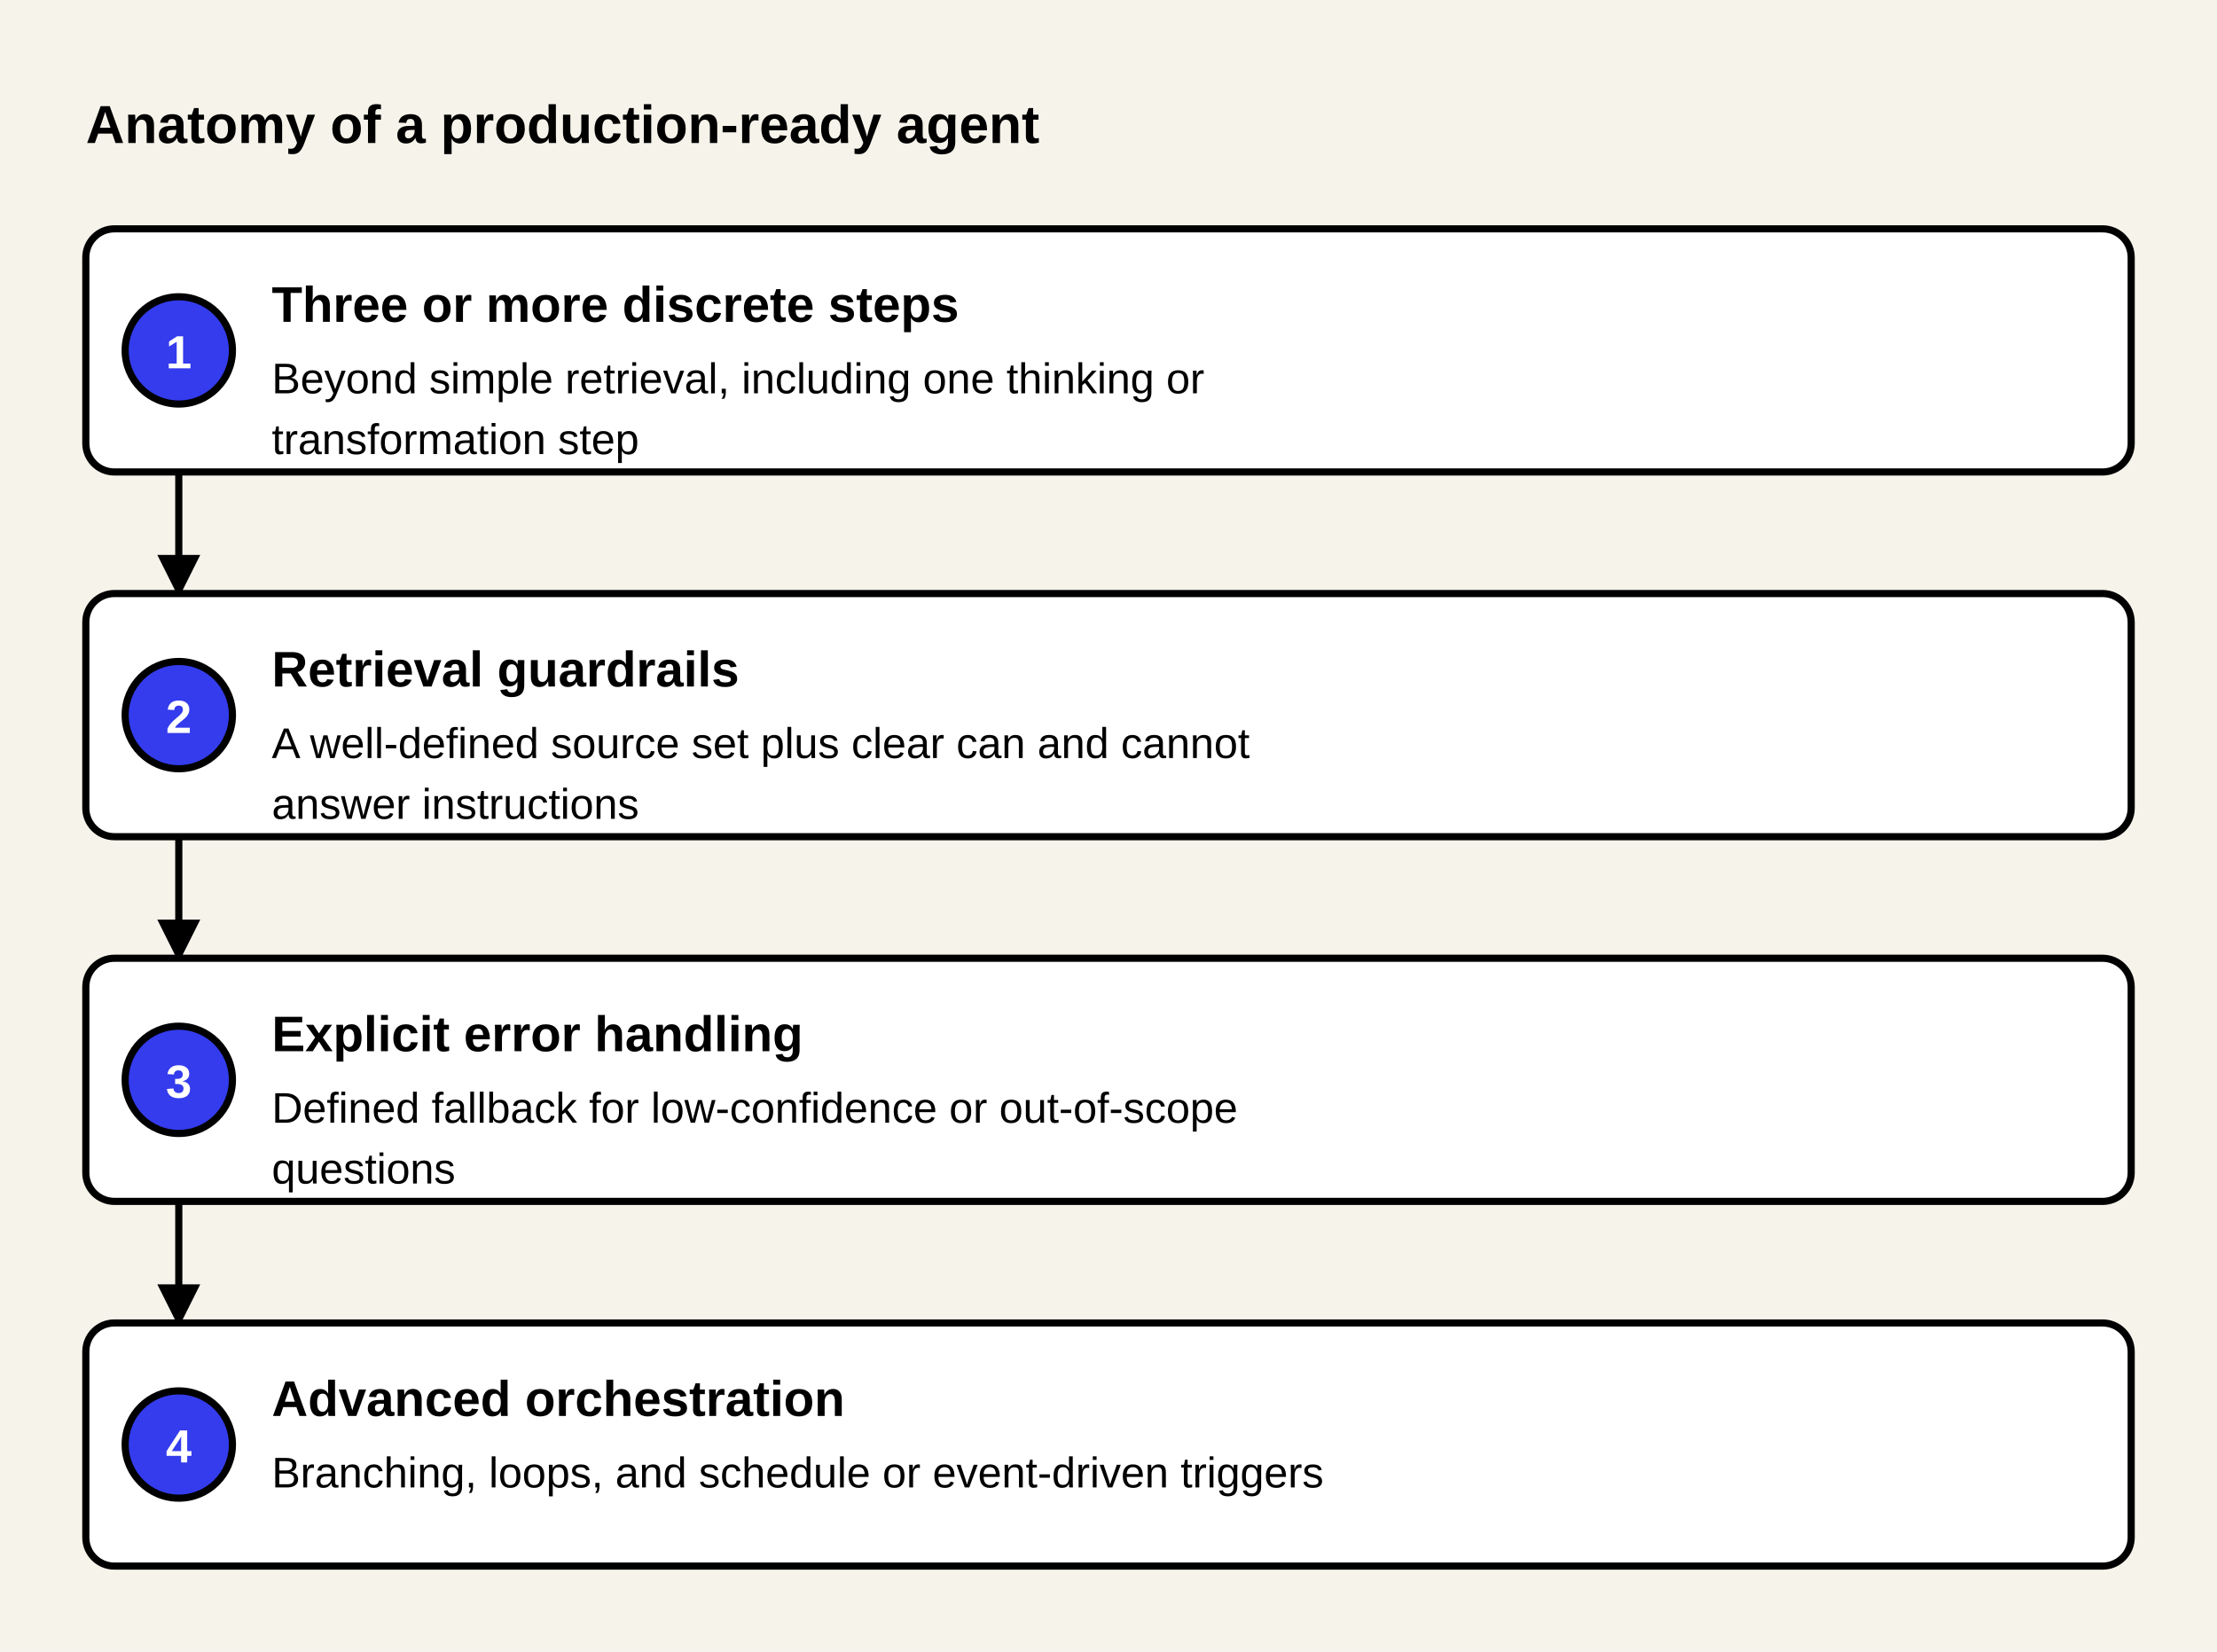
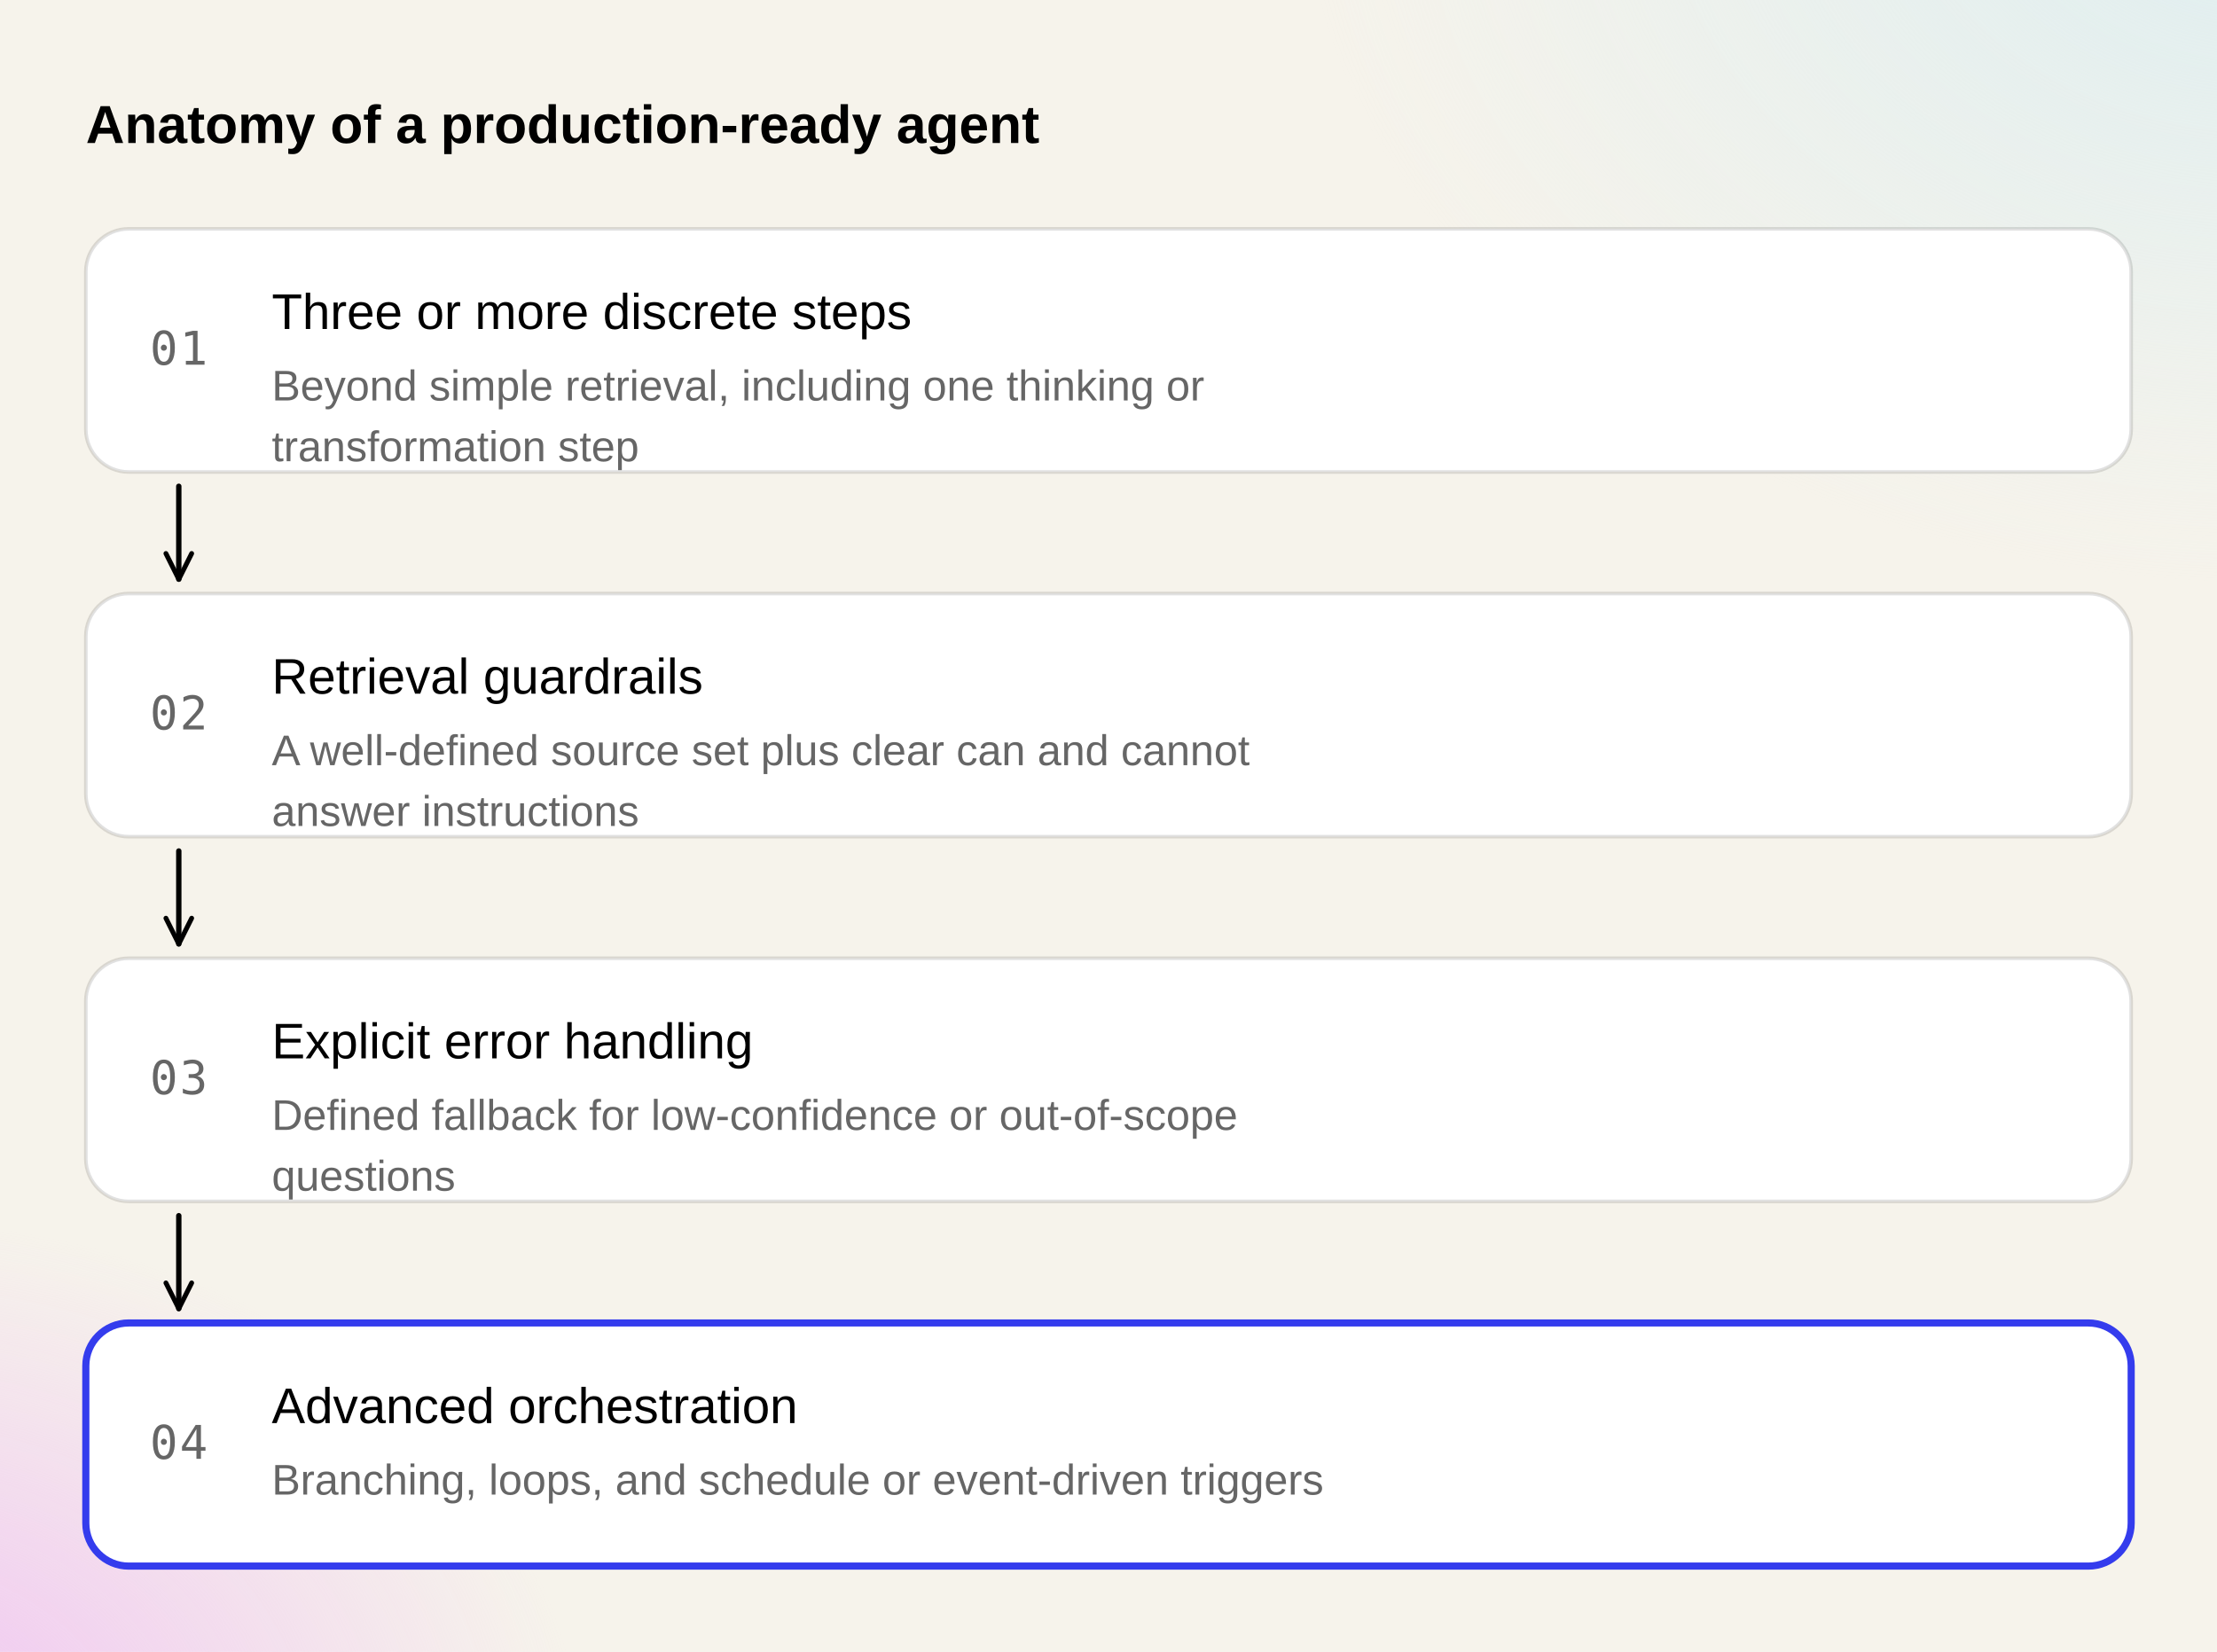
<svg xmlns="http://www.w3.org/2000/svg" viewBox="0 0 620 462" width="100%" preserveAspectRatio="xMidYMid meet">
+   <defs>
+     <radialGradient id="wt" cx="1.02" cy="-0.08" r="0.62" gradientUnits="objectBoundingBox">
+       <stop offset="0" stop-color="#DEEEF0" />
+       <stop offset="0.7" stop-color="#DEEEF0" stop-opacity="0" />
+     </radialGradient>
+     <radialGradient id="wo" cx="-0.06" cy="1.06" r="0.45" gradientUnits="objectBoundingBox">
+       <stop offset="0" stop-color="#F0C2F2" />
+       <stop offset="0.72" stop-color="#F0C2F2" stop-opacity="0" />
+     </radialGradient>
+   </defs>
  <rect x="0" y="0" width="620" height="462" fill="#F6F3EB" />
+   <rect x="0" y="0" width="620" height="462" fill="url(#wt)" />
+   <rect x="0" y="0" width="620" height="462" fill="url(#wo)" />
  <defs>
    <marker id="ah" viewBox="0 0 10 10" refX="9" refY="5" markerWidth="6" markerHeight="6" orient="auto-start-reverse">
-       <path d="M 0 0 L 10 5 L 0 10 z" fill="#000000" />
+       <path d="M 1 1 L 9 5 L 1 9" fill="none" stroke="#000000" stroke-width="1.5" stroke-linecap="round" stroke-linejoin="round" />
    </marker>
  </defs>
  <text x="24" y="40" font-family="PolySans, DM Sans, Arial, sans-serif" font-size="15" font-weight="700" fill="#000000" text-anchor="start">Anatomy of a production-ready agent</text>
-   <rect x="24" y="64" width="572" height="68" rx="8" fill="#FFFFFF" stroke="#000000" stroke-width="2" />
-   <circle cx="50" cy="98" r="15" fill="#343CED" stroke="#000000" stroke-width="2" />
-   <text x="50" y="103" font-family="PolySans, DM Sans, Arial, sans-serif" font-size="13" font-weight="700" fill="#FFFFFF" text-anchor="middle">1</text>
-   <text x="76" y="90" font-family="PolySans, DM Sans, Arial, sans-serif" font-size="14" font-weight="700" fill="#000000" text-anchor="start">Three or more discrete steps</text>
-   <text x="76" y="110" font-family="PolySans, DM Sans, Arial, sans-serif" font-size="12" font-weight="400" fill="#000000" text-anchor="start">Beyond simple retrieval, including one thinking or</text>
-   <text x="76" y="127" font-family="PolySans, DM Sans, Arial, sans-serif" font-size="12" font-weight="400" fill="#000000" text-anchor="start">transformation step</text>
-   <line x1="50" y1="132" x2="50" y2="166" stroke="#000000" stroke-width="2" marker-end="url(#ah)" />
-   <rect x="24" y="166" width="572" height="68" rx="8" fill="#FFFFFF" stroke="#000000" stroke-width="2" />
-   <circle cx="50" cy="200" r="15" fill="#343CED" stroke="#000000" stroke-width="2" />
-   <text x="50" y="205" font-family="PolySans, DM Sans, Arial, sans-serif" font-size="13" font-weight="700" fill="#FFFFFF" text-anchor="middle">2</text>
-   <text x="76" y="192" font-family="PolySans, DM Sans, Arial, sans-serif" font-size="14" font-weight="700" fill="#000000" text-anchor="start">Retrieval guardrails</text>
-   <text x="76" y="212" font-family="PolySans, DM Sans, Arial, sans-serif" font-size="12" font-weight="400" fill="#000000" text-anchor="start">A well-defined source set plus clear can and cannot</text>
-   <text x="76" y="229" font-family="PolySans, DM Sans, Arial, sans-serif" font-size="12" font-weight="400" fill="#000000" text-anchor="start">answer instructions</text>
-   <line x1="50" y1="234" x2="50" y2="268" stroke="#000000" stroke-width="2" marker-end="url(#ah)" />
-   <rect x="24" y="268" width="572" height="68" rx="8" fill="#FFFFFF" stroke="#000000" stroke-width="2" />
-   <circle cx="50" cy="302" r="15" fill="#343CED" stroke="#000000" stroke-width="2" />
-   <text x="50" y="307" font-family="PolySans, DM Sans, Arial, sans-serif" font-size="13" font-weight="700" fill="#FFFFFF" text-anchor="middle">3</text>
-   <text x="76" y="294" font-family="PolySans, DM Sans, Arial, sans-serif" font-size="14" font-weight="700" fill="#000000" text-anchor="start">Explicit error handling</text>
-   <text x="76" y="314" font-family="PolySans, DM Sans, Arial, sans-serif" font-size="12" font-weight="400" fill="#000000" text-anchor="start">Defined fallback for low-confidence or out-of-scope</text>
-   <text x="76" y="331" font-family="PolySans, DM Sans, Arial, sans-serif" font-size="12" font-weight="400" fill="#000000" text-anchor="start">questions</text>
-   <line x1="50" y1="336" x2="50" y2="370" stroke="#000000" stroke-width="2" marker-end="url(#ah)" />
-   <rect x="24" y="370" width="572" height="68" rx="8" fill="#FFFFFF" stroke="#000000" stroke-width="2" />
-   <circle cx="50" cy="404" r="15" fill="#343CED" stroke="#000000" stroke-width="2" />
-   <text x="50" y="409" font-family="PolySans, DM Sans, Arial, sans-serif" font-size="13" font-weight="700" fill="#FFFFFF" text-anchor="middle">4</text>
-   <text x="76" y="396" font-family="PolySans, DM Sans, Arial, sans-serif" font-size="14" font-weight="700" fill="#000000" text-anchor="start">Advanced orchestration</text>
-   <text x="76" y="416" font-family="PolySans, DM Sans, Arial, sans-serif" font-size="12" font-weight="400" fill="#000000" text-anchor="start">Branching, loops, and schedule or event-driven triggers</text>
+   <rect x="24" y="64" width="572" height="68" rx="12" fill="#FFFFFF" stroke="rgba(0,0,0,0.12)" stroke-width="1" />
+   <text x="50" y="102" font-family="PolySans Mono, IBM Plex Mono, Roboto Mono, Menlo, monospace" font-size="13" letter-spacing="0.04em" fill="#666666" text-anchor="middle">01</text>
+   <text x="76" y="92" font-family="PolySans, DM Sans, Arial, sans-serif" font-size="14" font-weight="500" fill="#000000" text-anchor="start">Three or more discrete steps</text>
+   <text x="76" y="112" font-family="PolySans, DM Sans, Arial, sans-serif" font-size="12" font-weight="400" fill="#666666" text-anchor="start">Beyond simple retrieval, including one thinking or</text>
+   <text x="76" y="129" font-family="PolySans, DM Sans, Arial, sans-serif" font-size="12" font-weight="400" fill="#666666" text-anchor="start">transformation step</text>
+   <line x1="50" y1="136" x2="50" y2="162" stroke="#000000" stroke-width="1.5" stroke-linecap="round" marker-end="url(#ah)" />
+   <rect x="24" y="166" width="572" height="68" rx="12" fill="#FFFFFF" stroke="rgba(0,0,0,0.12)" stroke-width="1" />
+   <text x="50" y="204" font-family="PolySans Mono, IBM Plex Mono, Roboto Mono, Menlo, monospace" font-size="13" letter-spacing="0.04em" fill="#666666" text-anchor="middle">02</text>
+   <text x="76" y="194" font-family="PolySans, DM Sans, Arial, sans-serif" font-size="14" font-weight="500" fill="#000000" text-anchor="start">Retrieval guardrails</text>
+   <text x="76" y="214" font-family="PolySans, DM Sans, Arial, sans-serif" font-size="12" font-weight="400" fill="#666666" text-anchor="start">A well-defined source set plus clear can and cannot</text>
+   <text x="76" y="231" font-family="PolySans, DM Sans, Arial, sans-serif" font-size="12" font-weight="400" fill="#666666" text-anchor="start">answer instructions</text>
+   <line x1="50" y1="238" x2="50" y2="264" stroke="#000000" stroke-width="1.5" stroke-linecap="round" marker-end="url(#ah)" />
+   <rect x="24" y="268" width="572" height="68" rx="12" fill="#FFFFFF" stroke="rgba(0,0,0,0.12)" stroke-width="1" />
+   <text x="50" y="306" font-family="PolySans Mono, IBM Plex Mono, Roboto Mono, Menlo, monospace" font-size="13" letter-spacing="0.04em" fill="#666666" text-anchor="middle">03</text>
+   <text x="76" y="296" font-family="PolySans, DM Sans, Arial, sans-serif" font-size="14" font-weight="500" fill="#000000" text-anchor="start">Explicit error handling</text>
+   <text x="76" y="316" font-family="PolySans, DM Sans, Arial, sans-serif" font-size="12" font-weight="400" fill="#666666" text-anchor="start">Defined fallback for low-confidence or out-of-scope</text>
+   <text x="76" y="333" font-family="PolySans, DM Sans, Arial, sans-serif" font-size="12" font-weight="400" fill="#666666" text-anchor="start">questions</text>
+   <line x1="50" y1="340" x2="50" y2="366" stroke="#000000" stroke-width="1.5" stroke-linecap="round" marker-end="url(#ah)" />
+   <rect x="24" y="370" width="572" height="68" rx="12" fill="#FFFFFF" stroke="#343CED" stroke-width="2" />
+   <text x="50" y="408" font-family="PolySans Mono, IBM Plex Mono, Roboto Mono, Menlo, monospace" font-size="13" letter-spacing="0.04em" fill="#666666" text-anchor="middle">04</text>
+   <text x="76" y="398" font-family="PolySans, DM Sans, Arial, sans-serif" font-size="14" font-weight="500" fill="#000000" text-anchor="start">Advanced orchestration</text>
+   <text x="76" y="418" font-family="PolySans, DM Sans, Arial, sans-serif" font-size="12" font-weight="400" fill="#666666" text-anchor="start">Branching, loops, and schedule or event-driven triggers</text>
</svg>
